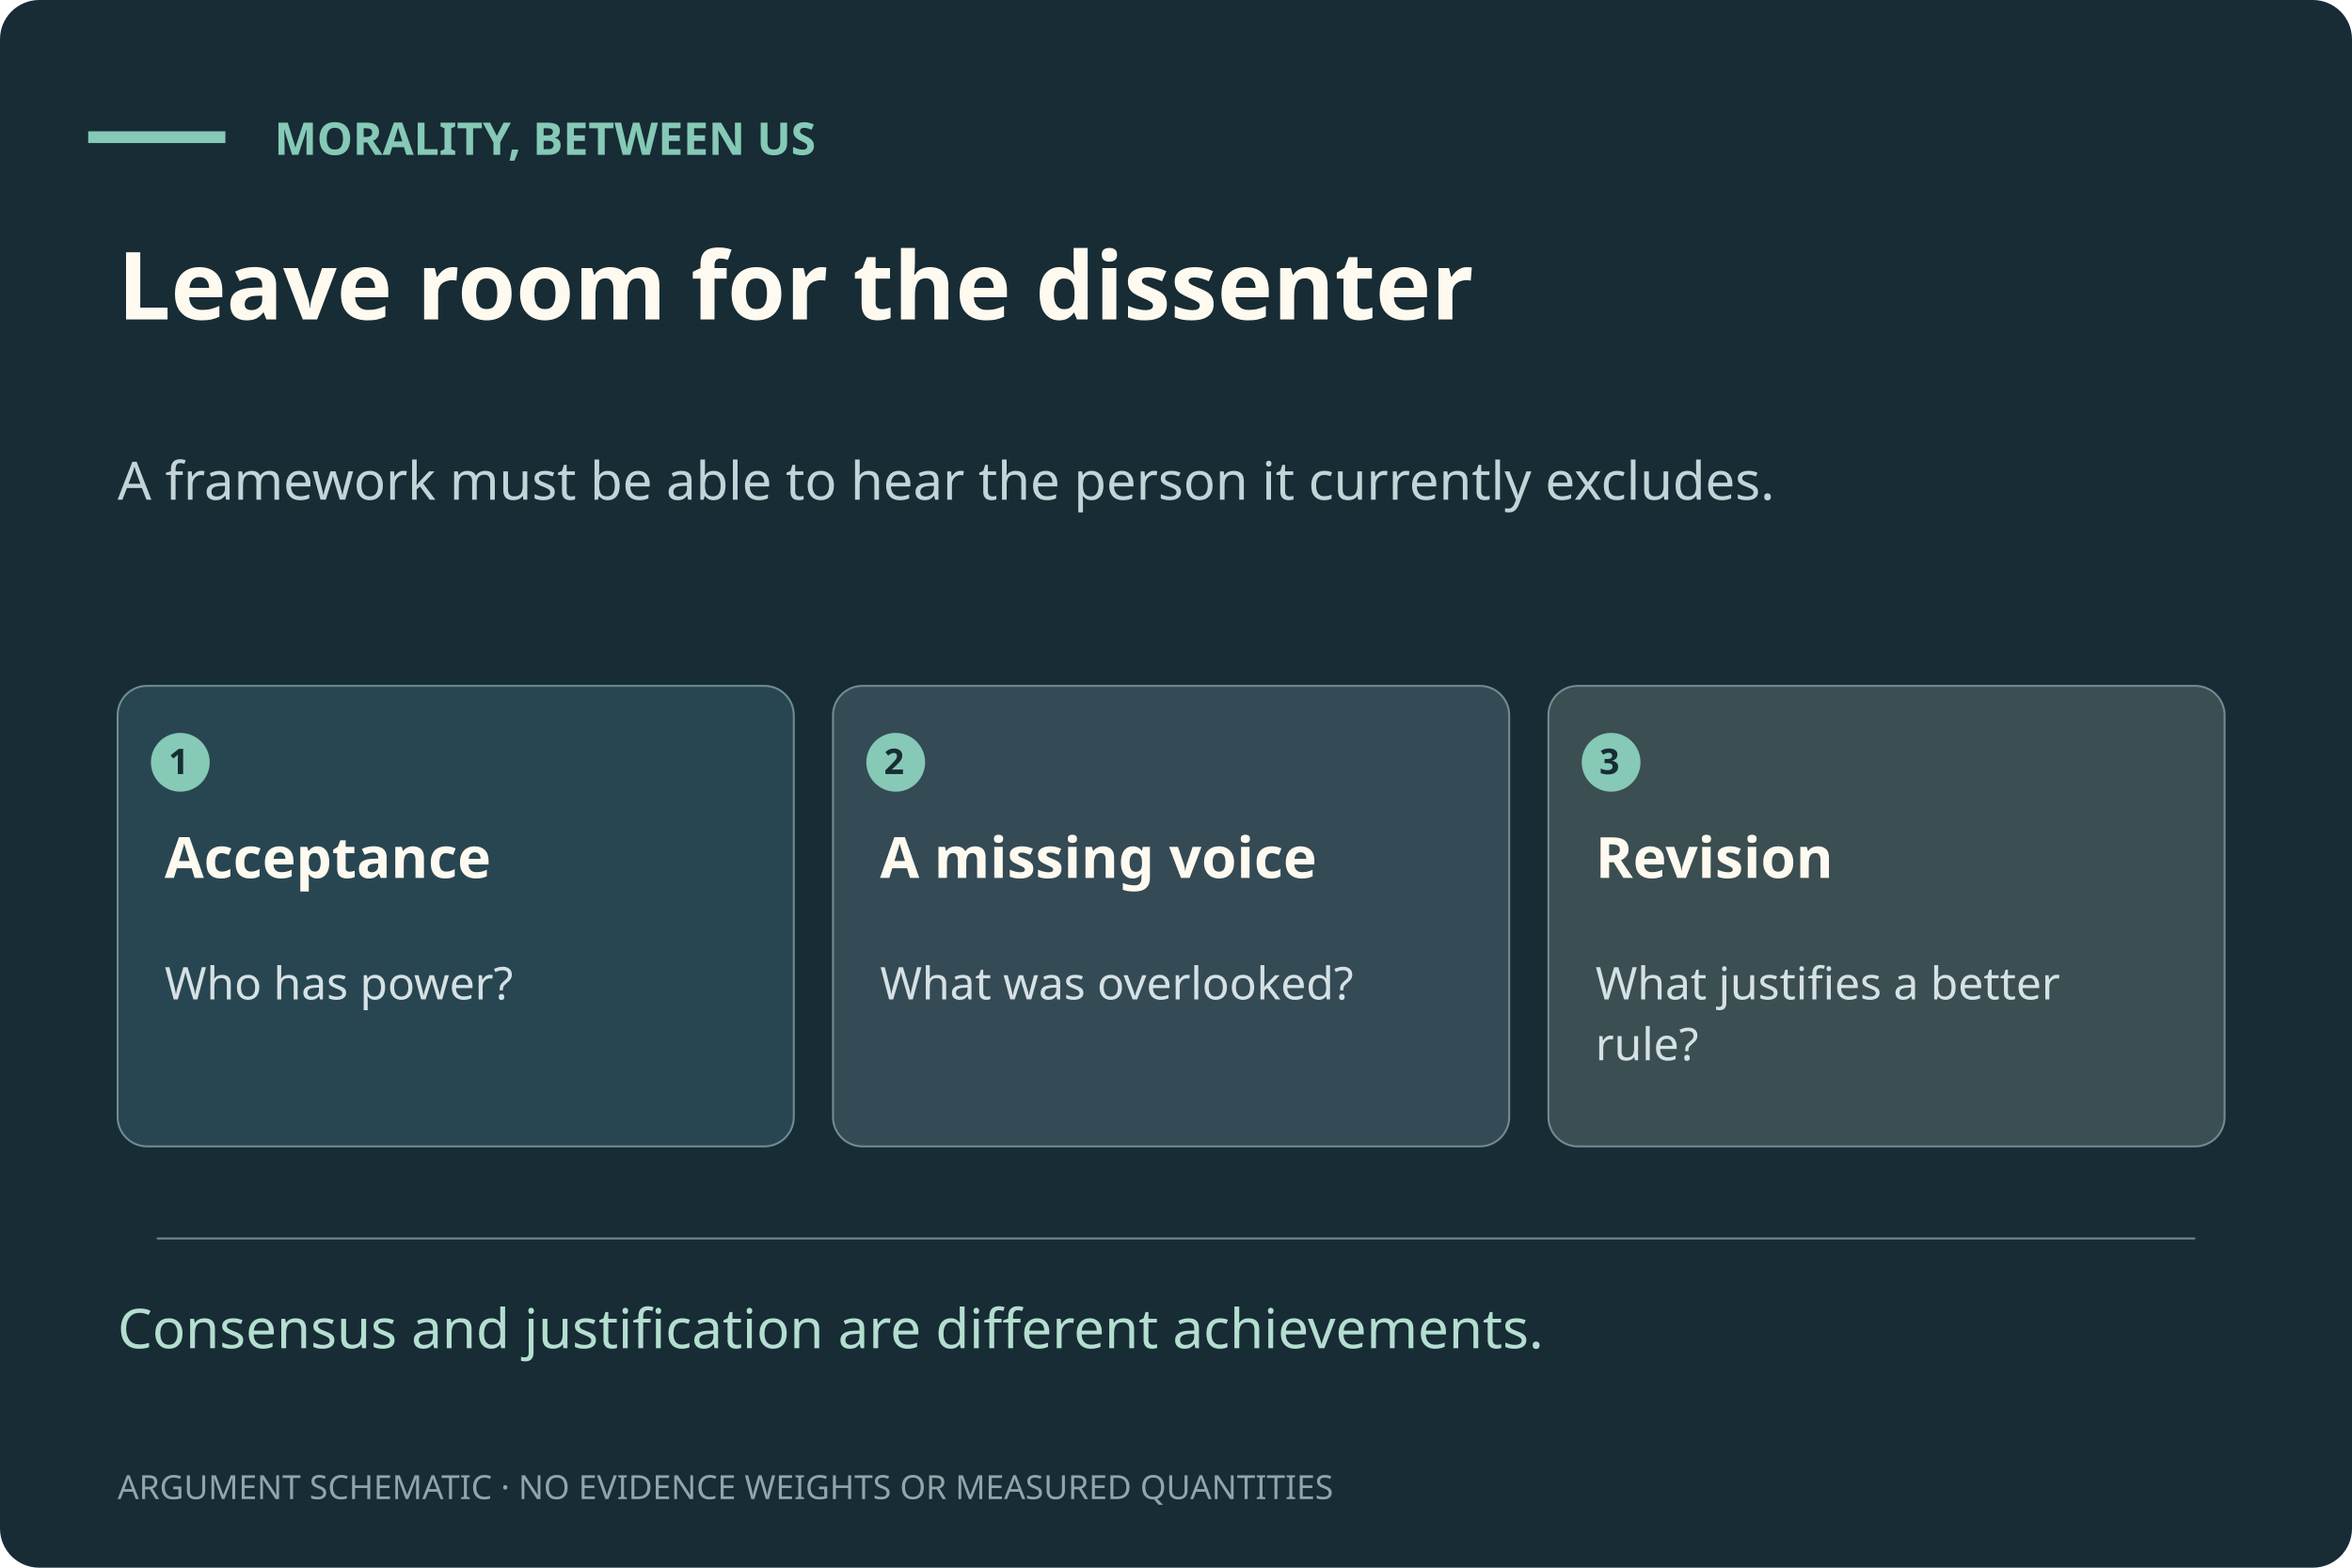
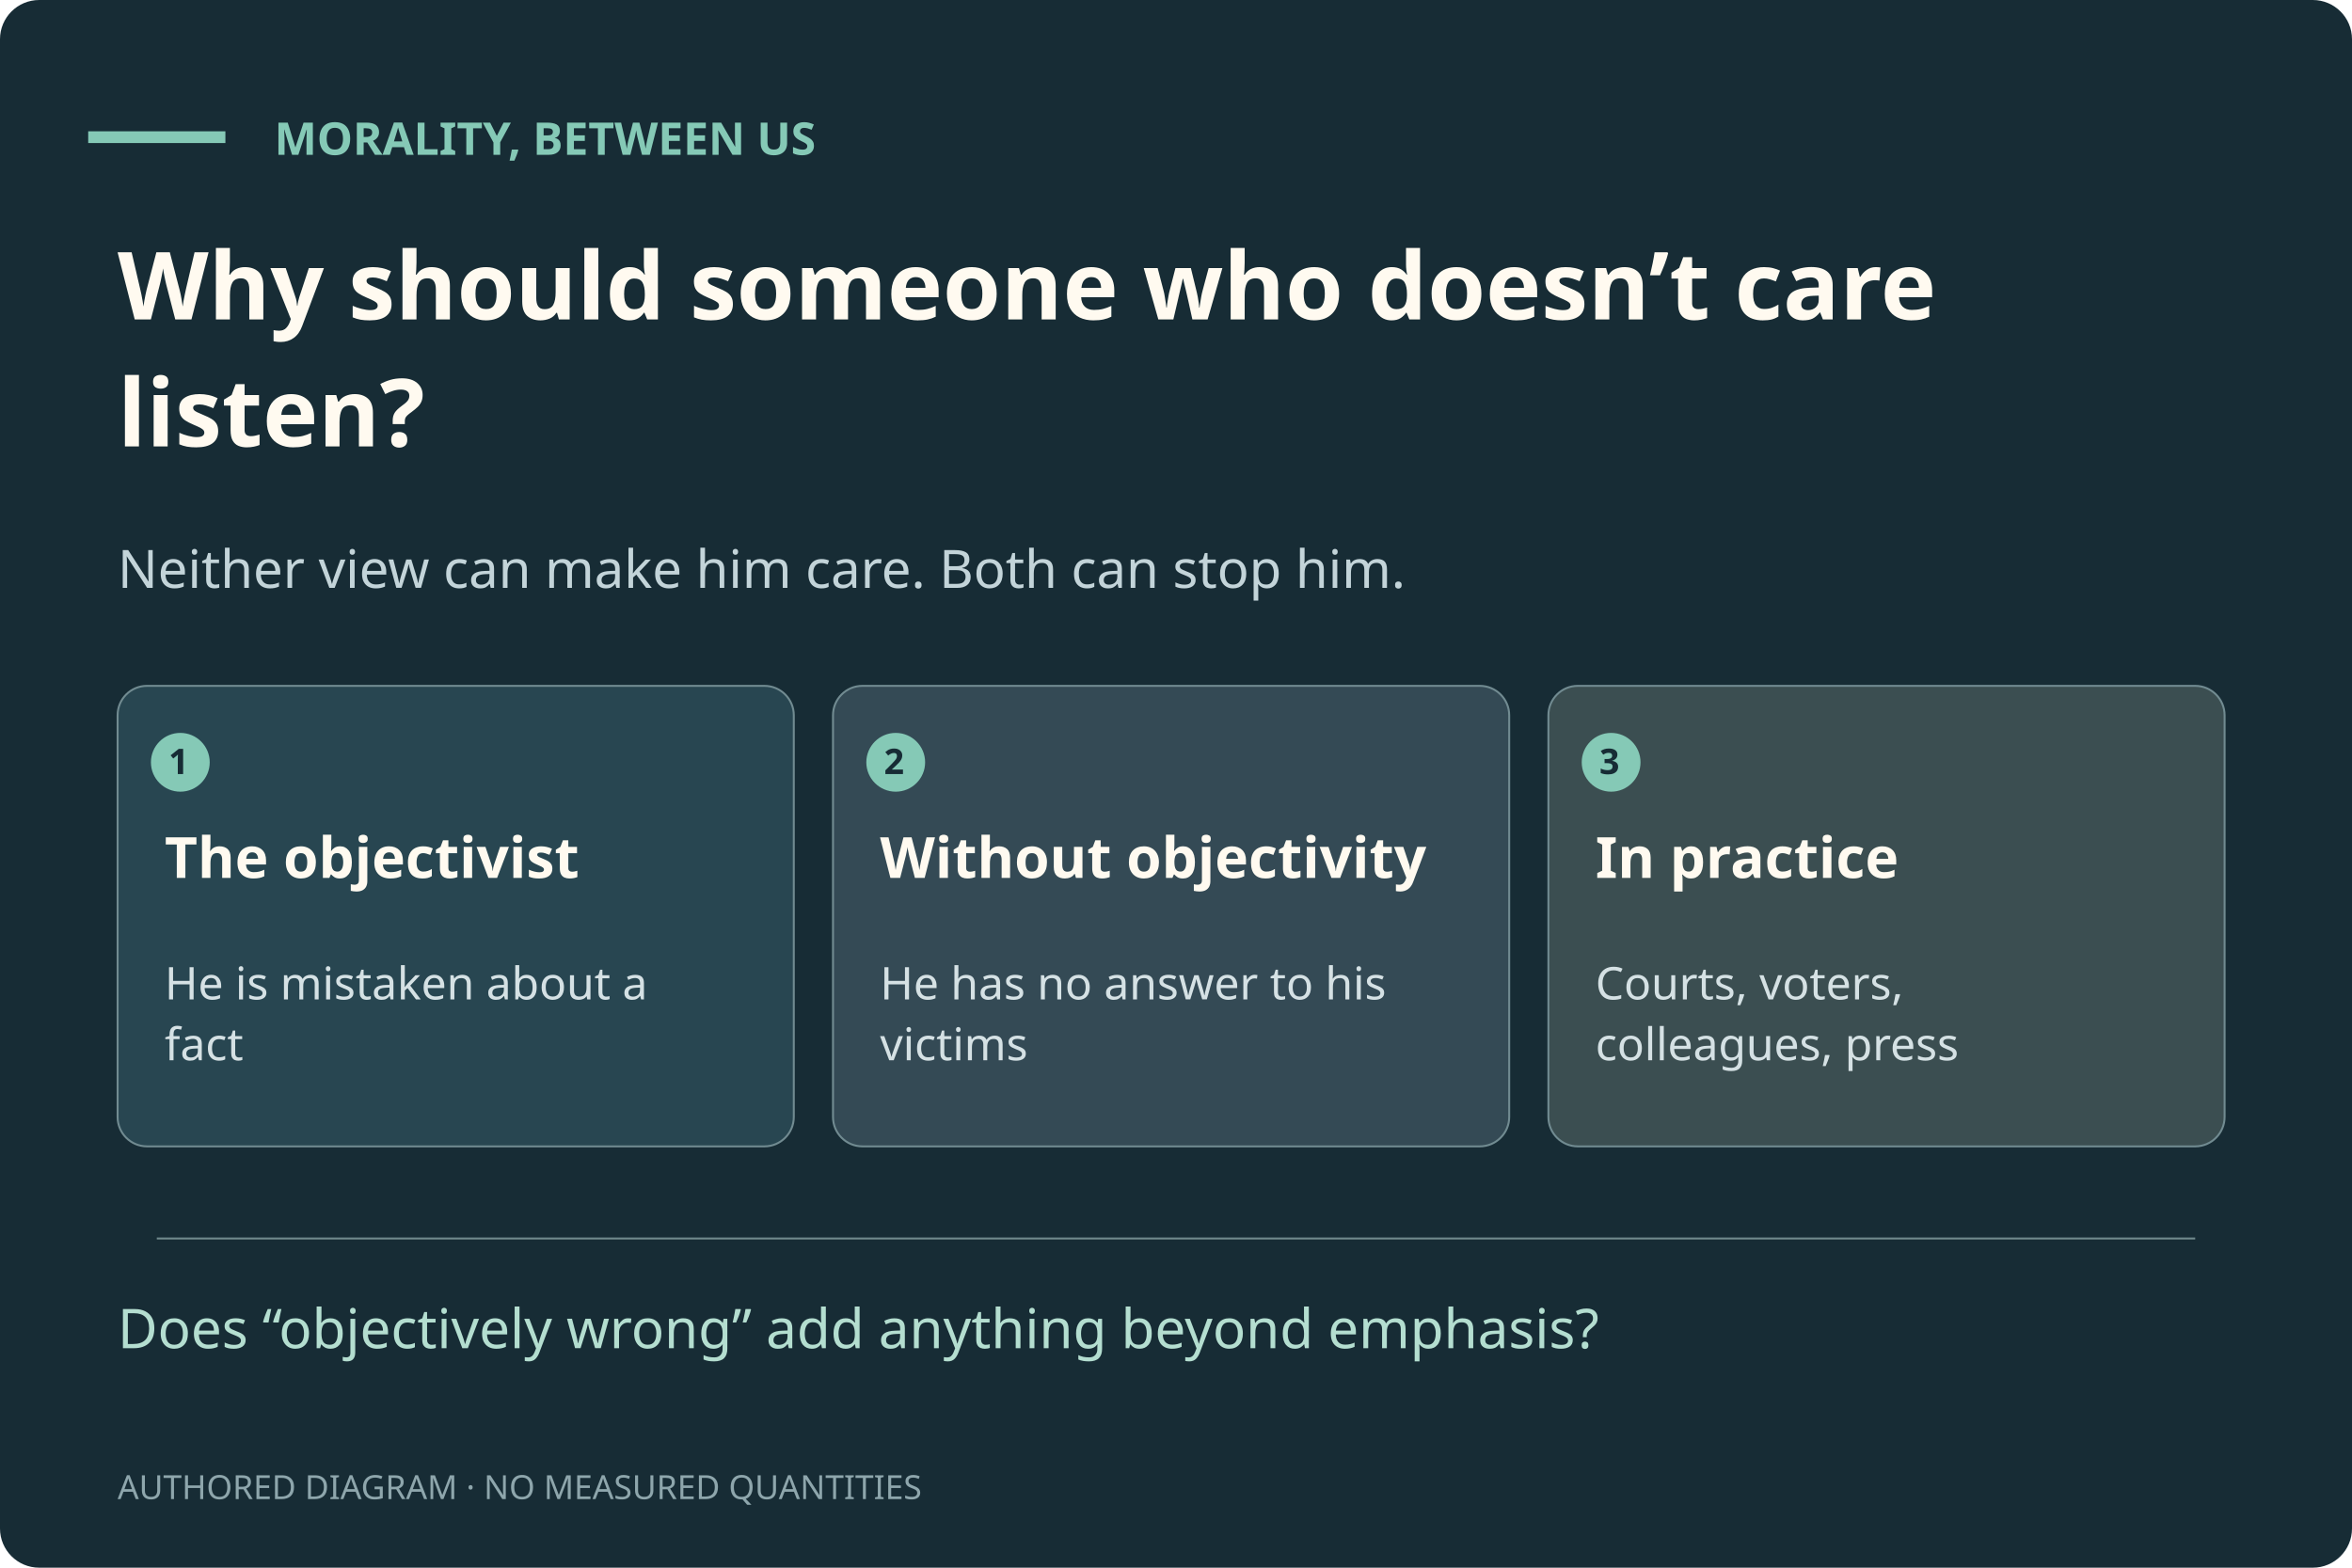
- <svg xmlns="http://www.w3.org/2000/svg" width="1200" height="800" viewBox="0 0 1200 800" role="img" aria-label="Leave room for the dissenter">
+ <svg xmlns="http://www.w3.org/2000/svg" width="1200" height="800" viewBox="0 0 1200 800" role="img" aria-label="Why should someone who doesn’t care listen?">
  <rect width="1200" height="800" rx="20" fill="#172c35" />
  <path d="M45 70h70" stroke="#85c9b6" stroke-width="6" />
  <text x="140" y="79" fill="#85c9b6" font-size="23" font-weight="600" font-family="system-ui,sans-serif">
    <tspan x="140" dy="0">MORALITY, BETWEEN US</tspan>
  </text>
  <text x="60" y="163" fill="#fffaf0" font-size="48" font-weight="600" font-family="system-ui,sans-serif">
-     <tspan x="60" dy="0">Leave room for the dissenter</tspan>
+     <tspan x="60" dy="0">Why should someone who doesn’t care</tspan>
+     <tspan x="60" dy="64.8">listen?</tspan>
  </text>
-   <text x="60" y="255" fill="#c3d4d9" font-size="27" font-weight="400" font-family="system-ui,sans-serif">
-     <tspan x="60" dy="0">A framework must be able to hear the person it currently excludes.</tspan>
+   <text x="60" y="300" fill="#c3d4d9" font-size="27" font-weight="400" font-family="system-ui,sans-serif">
+     <tspan x="60" dy="0">Neither view can make him care. Both can stop him.</tspan>
  </text>
  <rect x="60" y="350" width="345" height="235" rx="15" fill="#284651" stroke="#718b91" />
  <circle cx="92" cy="389" r="15" fill="#85c9b6" />
  <text x="86" y="395" fill="#172c35" font-size="18" font-weight="700" font-family="system-ui,sans-serif">
    <tspan x="86" dy="0">1</tspan>
  </text>
  <text x="84" y="448" fill="#fffaf0" font-size="29" font-weight="600" font-family="system-ui,sans-serif">
-     <tspan x="84" dy="0">Acceptance</tspan>
+     <tspan x="84" dy="0">The objectivist</tspan>
  </text>
  <text x="84" y="510" fill="#d5e1e4" font-size="23" font-weight="400" font-family="system-ui,sans-serif">
-     <tspan x="84" dy="0">Who has power?</tspan>
+     <tspan x="84" dy="0">He is mistaken about a</tspan>
+     <tspan x="84" dy="31.05">fact</tspan>
  </text>
  <rect x="425" y="350" width="345" height="235" rx="15" fill="#344a55" stroke="#718b91" />
  <circle cx="457" cy="389" r="15" fill="#85c9b6" />
  <text x="451" y="395" fill="#172c35" font-size="18" font-weight="700" font-family="system-ui,sans-serif">
    <tspan x="451" dy="0">2</tspan>
  </text>
  <text x="449" y="448" fill="#fffaf0" font-size="29" font-weight="600" font-family="system-ui,sans-serif">
-     <tspan x="449" dy="0">A missing voice</tspan>
+     <tspan x="449" dy="0">Without objectivity</tspan>
  </text>
  <text x="449" y="510" fill="#d5e1e4" font-size="23" font-weight="400" font-family="system-ui,sans-serif">
-     <tspan x="449" dy="0">What was overlooked?</tspan>
+     <tspan x="449" dy="0">He has no answer to his</tspan>
+     <tspan x="449" dy="31.05">victims</tspan>
  </text>
  <rect x="790" y="350" width="345" height="235" rx="15" fill="#3b4e51" stroke="#718b91" />
  <circle cx="822" cy="389" r="15" fill="#85c9b6" />
  <text x="816" y="395" fill="#172c35" font-size="18" font-weight="700" font-family="system-ui,sans-serif">
    <tspan x="816" dy="0">3</tspan>
  </text>
  <text x="814" y="448" fill="#fffaf0" font-size="29" font-weight="600" font-family="system-ui,sans-serif">
-     <tspan x="814" dy="0">Revision</tspan>
+     <tspan x="814" dy="0">In practice</tspan>
  </text>
  <text x="814" y="510" fill="#d5e1e4" font-size="23" font-weight="400" font-family="system-ui,sans-serif">
-     <tspan x="814" dy="0">What justifies a better</tspan>
-     <tspan x="814" dy="31.05">rule?</tspan>
+     <tspan x="814" dy="0">Courts, voters,</tspan>
+     <tspan x="814" dy="31.05">colleagues, press</tspan>
  </text>
  <path d="M80 632h1040" stroke="#70898c" />
  <text x="60" y="688" fill="#b4ded0" font-size="28" font-weight="400" font-family="system-ui,sans-serif">
-     <tspan x="60" dy="0">Consensus and justification are different achievements.</tspan>
+     <tspan x="60" dy="0">Does “objectively wrong” add anything beyond emphasis?</tspan>
  </text>
  <text x="60" y="765" fill="#8ea6ac" font-size="17" font-weight="400" font-family="system-ui,sans-serif">
-     <tspan x="60" dy="0">ARGUMENT SCHEMATIC · NO EVIDENCE WEIGHTS OR MEASURED QUANTITIES</tspan>
+     <tspan x="60" dy="0">AUTHORED DIAGRAM · NO MEASURED QUANTITIES</tspan>
  </text>
</svg>
